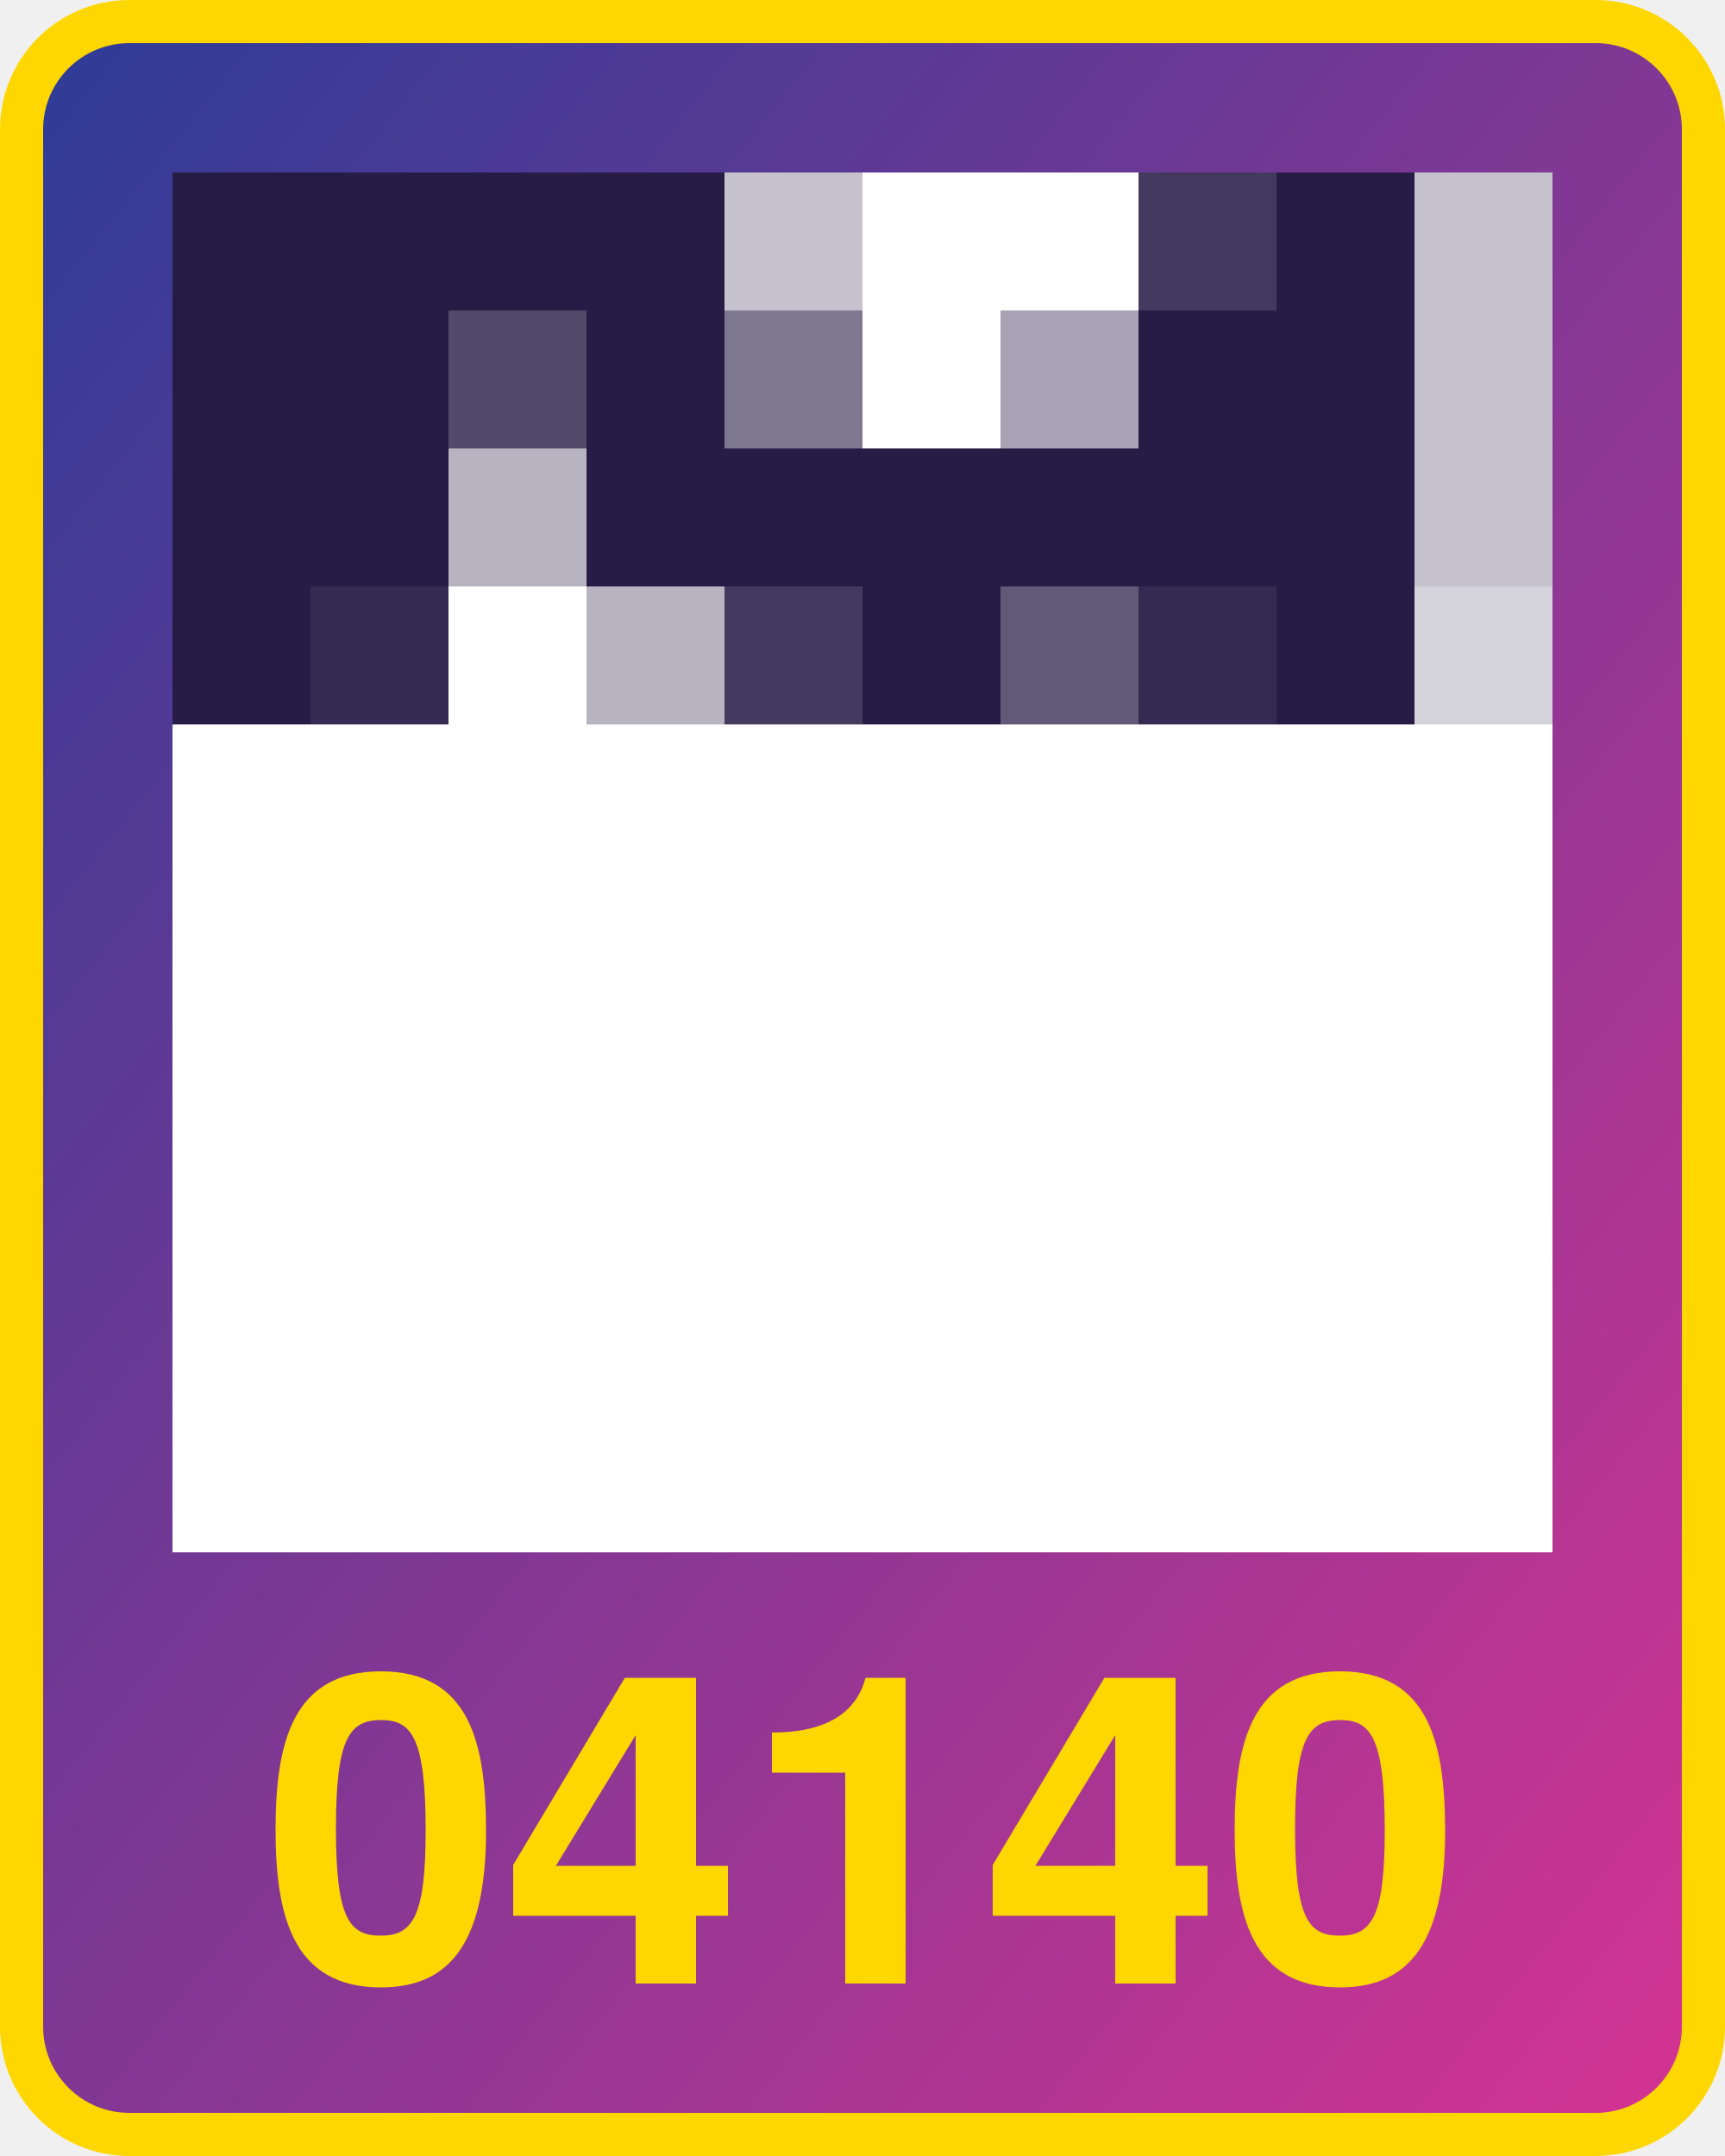
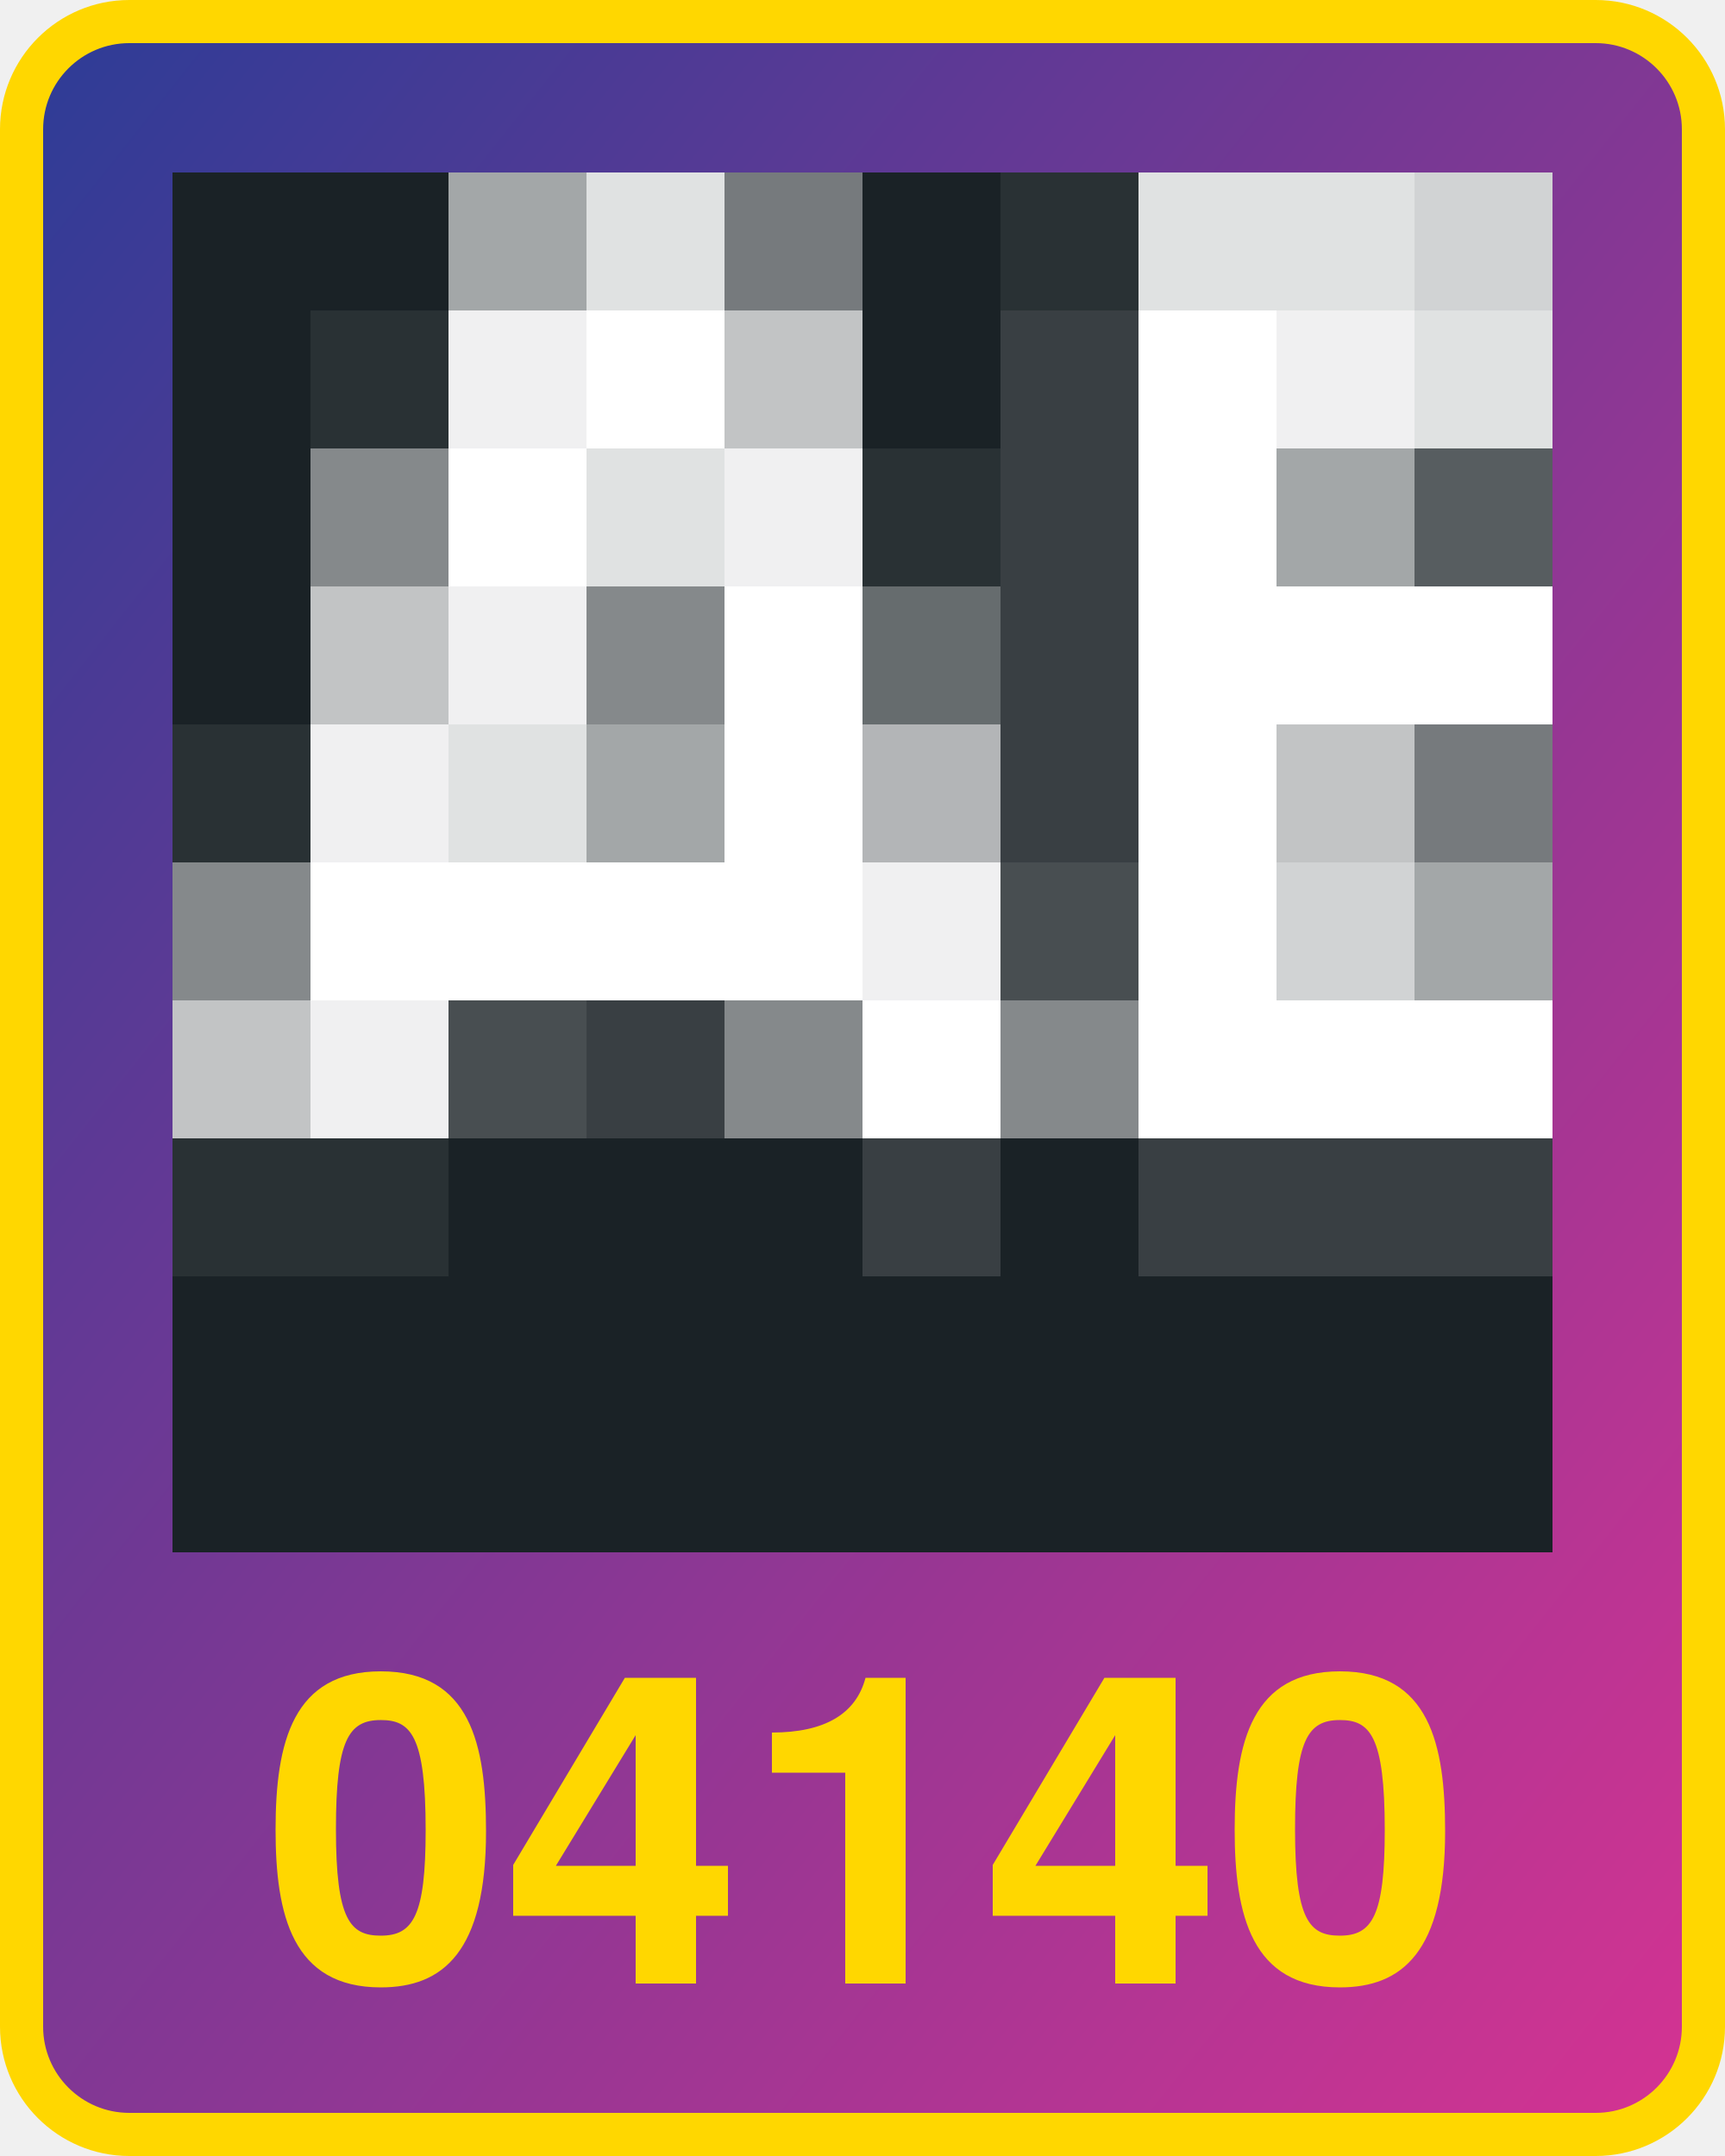
<svg xmlns="http://www.w3.org/2000/svg" width="800" height="1000">
  <defs>
    <linearGradient id="g" x1="0" x2="1" y1="0" y2="1">
      <stop offset="0%" stop-color="#2d3c96" />
      <stop offset="100%" stop-color="#d53392" />
    </linearGradient>
  </defs>
  <rect x="10" y="10" width="780" height="980" fill="url(#g)" rx="50" ry="50" stroke="gold" stroke-width="20" />
  <text x="400" y="920" width="780" text-anchor="middle" style="font:bold 200px 'Helvetica Neue';fill:gold">04140</text>
  <g transform="translate(80 80) scale(64)">
-     <rect x="0" y="0" width="1" height="1" fill="#271c46" />
-     <rect x="0" y="1" width="1" height="1" fill="#271c46" />
-     <rect x="0" y="2" width="1" height="1" fill="#271c46" />
-     <rect x="0" y="3" width="1" height="1" fill="#271c46" />
-     <rect x="0" y="4" width="1" height="1" fill="#ffffff" />
-     <rect x="0" y="5" width="1" height="1" fill="#ffffff" />
-     <rect x="0" y="6" width="1" height="1" fill="#ffffff" />
-     <rect x="0" y="7" width="1" height="1" fill="#ffffff" />
-     <rect x="0" y="8" width="1" height="1" fill="#ffffff" />
-     <rect x="0" y="9" width="1" height="1" fill="#ffffff" />
-     <rect x="1" y="0" width="1" height="1" fill="#271c46" />
-     <rect x="1" y="1" width="1" height="1" fill="#271c46" />
-     <rect x="1" y="2" width="1" height="1" fill="#271c46" />
-     <rect x="1" y="3" width="1" height="1" fill="#352b52" />
-     <rect x="1" y="4" width="1" height="1" fill="#ffffff" />
+     <rect x="0" y="0" width="1" height="1" fill="#1a2226" />
+     <rect x="0" y="1" width="1" height="1" fill="#1a2226" />
+     <rect x="0" y="2" width="1" height="1" fill="#1a2226" />
+     <rect x="0" y="3" width="1" height="1" fill="#1a2226" />
+     <rect x="0" y="4" width="1" height="1" fill="#293134" />
+     <rect x="0" y="5" width="1" height="1" fill="#85898b" />
+     <rect x="0" y="6" width="1" height="1" fill="#c2c4c5" />
+     <rect x="0" y="7" width="1" height="1" fill="#293134" />
+     <rect x="0" y="8" width="1" height="1" fill="#1a2226" />
+     <rect x="0" y="9" width="1" height="1" fill="#1a2226" />
+     <rect x="1" y="0" width="1" height="1" fill="#1a2226" />
+     <rect x="1" y="1" width="1" height="1" fill="#293134" />
+     <rect x="1" y="2" width="1" height="1" fill="#85898b" />
+     <rect x="1" y="3" width="1" height="1" fill="#c2c4c5" />
+     <rect x="1" y="4" width="1" height="1" fill="#f0f0f1" />
    <rect x="1" y="5" width="1" height="1" fill="#ffffff" />
-     <rect x="1" y="6" width="1" height="1" fill="#ffffff" />
-     <rect x="1" y="7" width="1" height="1" fill="#ffffff" />
-     <rect x="1" y="8" width="1" height="1" fill="#ffffff" />
-     <rect x="1" y="9" width="1" height="1" fill="#ffffff" />
-     <rect x="2" y="0" width="1" height="1" fill="#271c46" />
-     <rect x="2" y="1" width="1" height="1" fill="#52496b" />
-     <rect x="2" y="2" width="1" height="1" fill="#b7b3c1" />
-     <rect x="2" y="3" width="1" height="1" fill="#ffffff" />
-     <rect x="2" y="4" width="1" height="1" fill="#ffffff" />
+     <rect x="1" y="6" width="1" height="1" fill="#f0f0f1" />
+     <rect x="1" y="7" width="1" height="1" fill="#293134" />
+     <rect x="1" y="8" width="1" height="1" fill="#1a2226" />
+     <rect x="1" y="9" width="1" height="1" fill="#1a2226" />
+     <rect x="2" y="0" width="1" height="1" fill="#a3a7a8" />
+     <rect x="2" y="1" width="1" height="1" fill="#f0f0f1" />
+     <rect x="2" y="2" width="1" height="1" fill="#ffffff" />
+     <rect x="2" y="3" width="1" height="1" fill="#f0f0f1" />
+     <rect x="2" y="4" width="1" height="1" fill="#e0e2e2" />
    <rect x="2" y="5" width="1" height="1" fill="#ffffff" />
-     <rect x="2" y="6" width="1" height="1" fill="#ffffff" />
-     <rect x="2" y="7" width="1" height="1" fill="#ffffff" />
-     <rect x="2" y="8" width="1" height="1" fill="#ffffff" />
-     <rect x="2" y="9" width="1" height="1" fill="#ffffff" />
-     <rect x="3" y="0" width="1" height="1" fill="#271c46" />
-     <rect x="3" y="1" width="1" height="1" fill="#271c46" />
-     <rect x="3" y="2" width="1" height="1" fill="#271c46" />
-     <rect x="3" y="3" width="1" height="1" fill="#b7b3c1" />
-     <rect x="3" y="4" width="1" height="1" fill="#ffffff" />
+     <rect x="2" y="6" width="1" height="1" fill="#484e51" />
+     <rect x="2" y="7" width="1" height="1" fill="#1a2226" />
+     <rect x="2" y="8" width="1" height="1" fill="#1a2226" />
+     <rect x="2" y="9" width="1" height="1" fill="#1a2226" />
+     <rect x="3" y="0" width="1" height="1" fill="#e0e2e2" />
+     <rect x="3" y="1" width="1" height="1" fill="#ffffff" />
+     <rect x="3" y="2" width="1" height="1" fill="#e0e2e2" />
+     <rect x="3" y="3" width="1" height="1" fill="#85898b" />
+     <rect x="3" y="4" width="1" height="1" fill="#a3a7a8" />
    <rect x="3" y="5" width="1" height="1" fill="#ffffff" />
-     <rect x="3" y="6" width="1" height="1" fill="#ffffff" />
-     <rect x="3" y="7" width="1" height="1" fill="#ffffff" />
-     <rect x="3" y="8" width="1" height="1" fill="#ffffff" />
-     <rect x="3" y="9" width="1" height="1" fill="#ffffff" />
-     <rect x="4" y="0" width="1" height="1" fill="#c5c2ce" />
-     <rect x="4" y="1" width="1" height="1" fill="#7d7790" />
-     <rect x="4" y="2" width="1" height="1" fill="#271c46" />
-     <rect x="4" y="3" width="1" height="1" fill="#443a5f" />
+     <rect x="3" y="6" width="1" height="1" fill="#393f43" />
+     <rect x="3" y="7" width="1" height="1" fill="#1a2226" />
+     <rect x="3" y="8" width="1" height="1" fill="#1a2226" />
+     <rect x="3" y="9" width="1" height="1" fill="#1a2226" />
+     <rect x="4" y="0" width="1" height="1" fill="#767a7d" />
+     <rect x="4" y="1" width="1" height="1" fill="#c2c4c5" />
+     <rect x="4" y="2" width="1" height="1" fill="#f0f0f1" />
+     <rect x="4" y="3" width="1" height="1" fill="#ffffff" />
    <rect x="4" y="4" width="1" height="1" fill="#ffffff" />
    <rect x="4" y="5" width="1" height="1" fill="#ffffff" />
-     <rect x="4" y="6" width="1" height="1" fill="#ffffff" />
-     <rect x="4" y="7" width="1" height="1" fill="#ffffff" />
-     <rect x="4" y="8" width="1" height="1" fill="#ffffff" />
-     <rect x="4" y="9" width="1" height="1" fill="#ffffff" />
-     <rect x="5" y="0" width="1" height="1" fill="#ffffff" />
-     <rect x="5" y="1" width="1" height="1" fill="#ffffff" />
-     <rect x="5" y="2" width="1" height="1" fill="#271c46" />
-     <rect x="5" y="3" width="1" height="1" fill="#271c46" />
-     <rect x="5" y="4" width="1" height="1" fill="#ffffff" />
-     <rect x="5" y="5" width="1" height="1" fill="#ffffff" />
+     <rect x="4" y="6" width="1" height="1" fill="#85898b" />
+     <rect x="4" y="7" width="1" height="1" fill="#1a2226" />
+     <rect x="4" y="8" width="1" height="1" fill="#1a2226" />
+     <rect x="4" y="9" width="1" height="1" fill="#1a2226" />
+     <rect x="5" y="0" width="1" height="1" fill="#1a2226" />
+     <rect x="5" y="1" width="1" height="1" fill="#1a2226" />
+     <rect x="5" y="2" width="1" height="1" fill="#293134" />
+     <rect x="5" y="3" width="1" height="1" fill="#666c6e" />
+     <rect x="5" y="4" width="1" height="1" fill="#b3b5b7" />
+     <rect x="5" y="5" width="1" height="1" fill="#f0f0f1" />
    <rect x="5" y="6" width="1" height="1" fill="#ffffff" />
-     <rect x="5" y="7" width="1" height="1" fill="#ffffff" />
-     <rect x="5" y="8" width="1" height="1" fill="#ffffff" />
-     <rect x="5" y="9" width="1" height="1" fill="#ffffff" />
-     <rect x="6" y="0" width="1" height="1" fill="#ffffff" />
-     <rect x="6" y="1" width="1" height="1" fill="#a9a4b5" />
-     <rect x="6" y="2" width="1" height="1" fill="#271c46" />
-     <rect x="6" y="3" width="1" height="1" fill="#615977" />
-     <rect x="6" y="4" width="1" height="1" fill="#ffffff" />
-     <rect x="6" y="5" width="1" height="1" fill="#ffffff" />
-     <rect x="6" y="6" width="1" height="1" fill="#ffffff" />
-     <rect x="6" y="7" width="1" height="1" fill="#ffffff" />
-     <rect x="6" y="8" width="1" height="1" fill="#ffffff" />
-     <rect x="6" y="9" width="1" height="1" fill="#ffffff" />
-     <rect x="7" y="0" width="1" height="1" fill="#443a5f" />
-     <rect x="7" y="1" width="1" height="1" fill="#271c46" />
-     <rect x="7" y="2" width="1" height="1" fill="#271c46" />
-     <rect x="7" y="3" width="1" height="1" fill="#352b52" />
+     <rect x="5" y="7" width="1" height="1" fill="#393f43" />
+     <rect x="5" y="8" width="1" height="1" fill="#1a2226" />
+     <rect x="5" y="9" width="1" height="1" fill="#1a2226" />
+     <rect x="6" y="0" width="1" height="1" fill="#293134" />
+     <rect x="6" y="1" width="1" height="1" fill="#393f43" />
+     <rect x="6" y="2" width="1" height="1" fill="#393f43" />
+     <rect x="6" y="3" width="1" height="1" fill="#393f43" />
+     <rect x="6" y="4" width="1" height="1" fill="#393f43" />
+     <rect x="6" y="5" width="1" height="1" fill="#484e51" />
+     <rect x="6" y="6" width="1" height="1" fill="#85898b" />
+     <rect x="6" y="7" width="1" height="1" fill="#1a2226" />
+     <rect x="6" y="8" width="1" height="1" fill="#1a2226" />
+     <rect x="6" y="9" width="1" height="1" fill="#1a2226" />
+     <rect x="7" y="0" width="1" height="1" fill="#e0e2e2" />
+     <rect x="7" y="1" width="1" height="1" fill="#ffffff" />
+     <rect x="7" y="2" width="1" height="1" fill="#ffffff" />
+     <rect x="7" y="3" width="1" height="1" fill="#ffffff" />
    <rect x="7" y="4" width="1" height="1" fill="#ffffff" />
    <rect x="7" y="5" width="1" height="1" fill="#ffffff" />
    <rect x="7" y="6" width="1" height="1" fill="#ffffff" />
-     <rect x="7" y="7" width="1" height="1" fill="#ffffff" />
-     <rect x="7" y="8" width="1" height="1" fill="#ffffff" />
-     <rect x="7" y="9" width="1" height="1" fill="#ffffff" />
-     <rect x="8" y="0" width="1" height="1" fill="#271c46" />
-     <rect x="8" y="1" width="1" height="1" fill="#271c46" />
-     <rect x="8" y="2" width="1" height="1" fill="#271c46" />
-     <rect x="8" y="3" width="1" height="1" fill="#271c46" />
-     <rect x="8" y="4" width="1" height="1" fill="#ffffff" />
-     <rect x="8" y="5" width="1" height="1" fill="#ffffff" />
+     <rect x="7" y="7" width="1" height="1" fill="#393f43" />
+     <rect x="7" y="8" width="1" height="1" fill="#1a2226" />
+     <rect x="7" y="9" width="1" height="1" fill="#1a2226" />
+     <rect x="8" y="0" width="1" height="1" fill="#e0e2e2" />
+     <rect x="8" y="1" width="1" height="1" fill="#f0f0f1" />
+     <rect x="8" y="2" width="1" height="1" fill="#a3a7a8" />
+     <rect x="8" y="3" width="1" height="1" fill="#ffffff" />
+     <rect x="8" y="4" width="1" height="1" fill="#c2c4c5" />
+     <rect x="8" y="5" width="1" height="1" fill="#d1d3d4" />
    <rect x="8" y="6" width="1" height="1" fill="#ffffff" />
-     <rect x="8" y="7" width="1" height="1" fill="#ffffff" />
-     <rect x="8" y="8" width="1" height="1" fill="#ffffff" />
-     <rect x="8" y="9" width="1" height="1" fill="#ffffff" />
-     <rect x="9" y="0" width="1" height="1" fill="#c5c2ce" />
-     <rect x="9" y="1" width="1" height="1" fill="#c5c2ce" />
-     <rect x="9" y="2" width="1" height="1" fill="#c5c2ce" />
-     <rect x="9" y="3" width="1" height="1" fill="#d4d2da" />
-     <rect x="9" y="4" width="1" height="1" fill="#ffffff" />
-     <rect x="9" y="5" width="1" height="1" fill="#ffffff" />
+     <rect x="8" y="7" width="1" height="1" fill="#393f43" />
+     <rect x="8" y="8" width="1" height="1" fill="#1a2226" />
+     <rect x="8" y="9" width="1" height="1" fill="#1a2226" />
+     <rect x="9" y="0" width="1" height="1" fill="#d1d3d4" />
+     <rect x="9" y="1" width="1" height="1" fill="#e0e2e2" />
+     <rect x="9" y="2" width="1" height="1" fill="#575d60" />
+     <rect x="9" y="3" width="1" height="1" fill="#ffffff" />
+     <rect x="9" y="4" width="1" height="1" fill="#767a7d" />
+     <rect x="9" y="5" width="1" height="1" fill="#a3a7a8" />
    <rect x="9" y="6" width="1" height="1" fill="#ffffff" />
-     <rect x="9" y="7" width="1" height="1" fill="#ffffff" />
-     <rect x="9" y="8" width="1" height="1" fill="#ffffff" />
-     <rect x="9" y="9" width="1" height="1" fill="#ffffff" />
+     <rect x="9" y="7" width="1" height="1" fill="#393f43" />
+     <rect x="9" y="8" width="1" height="1" fill="#1a2226" />
+     <rect x="9" y="9" width="1" height="1" fill="#1a2226" />
  </g>
</svg>
